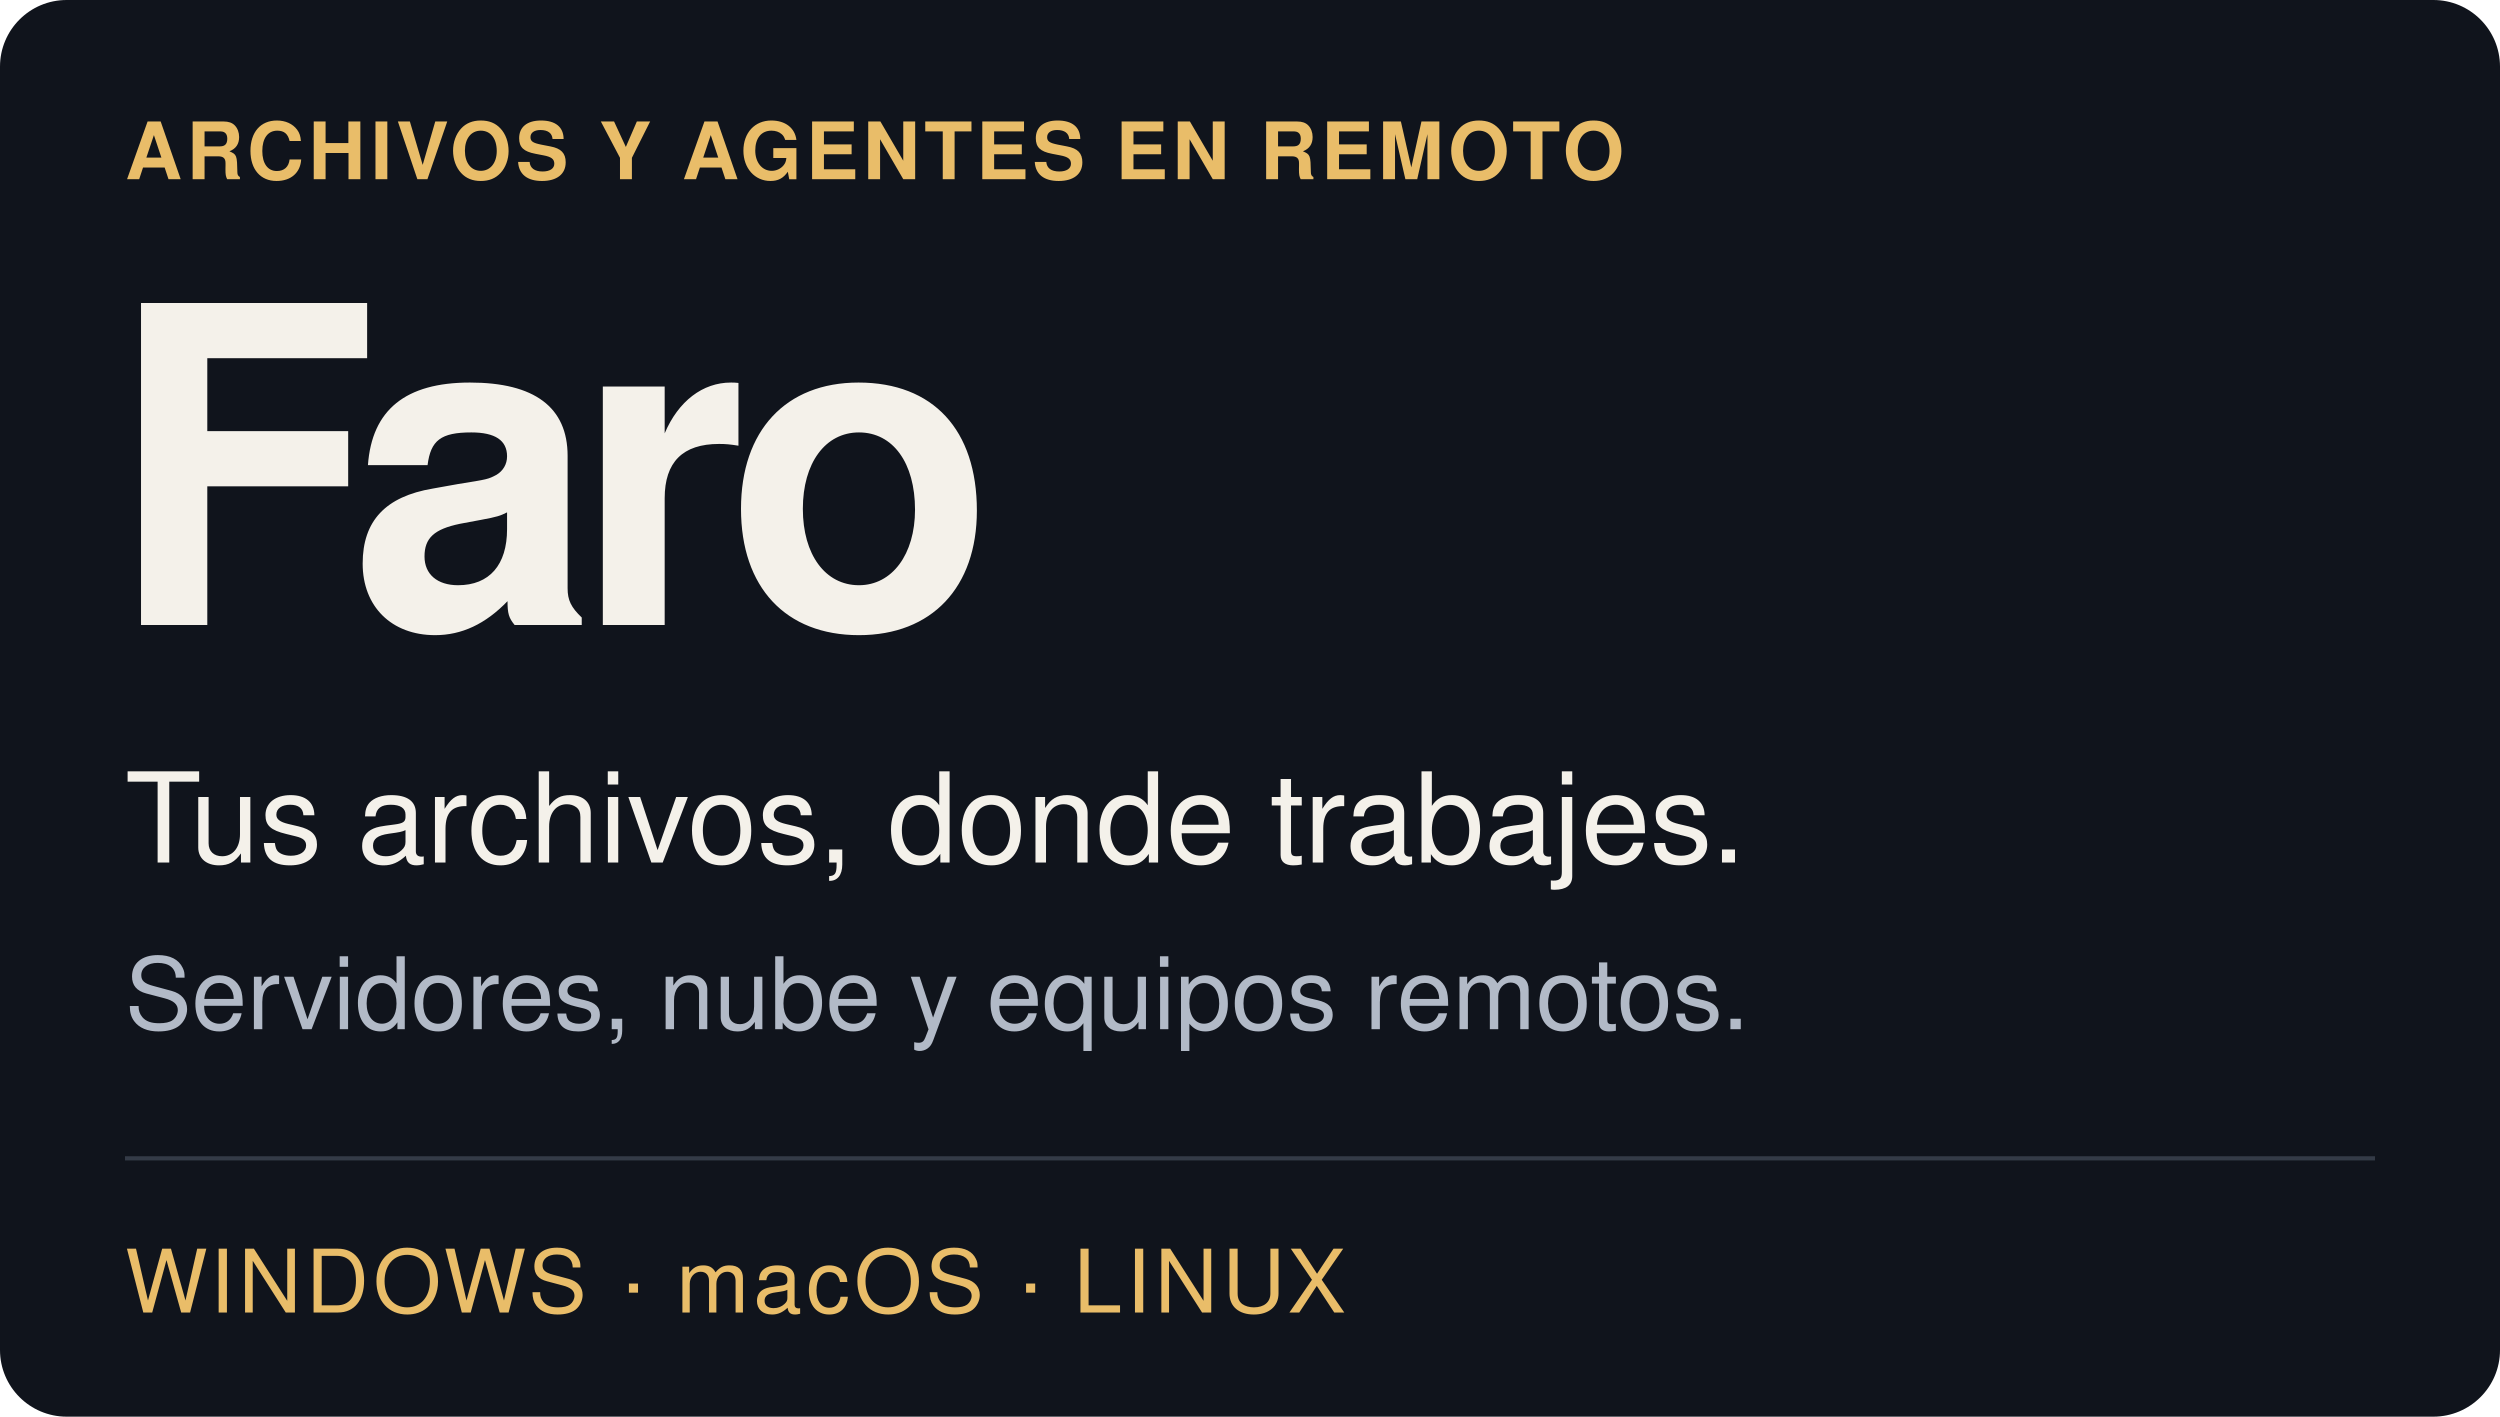
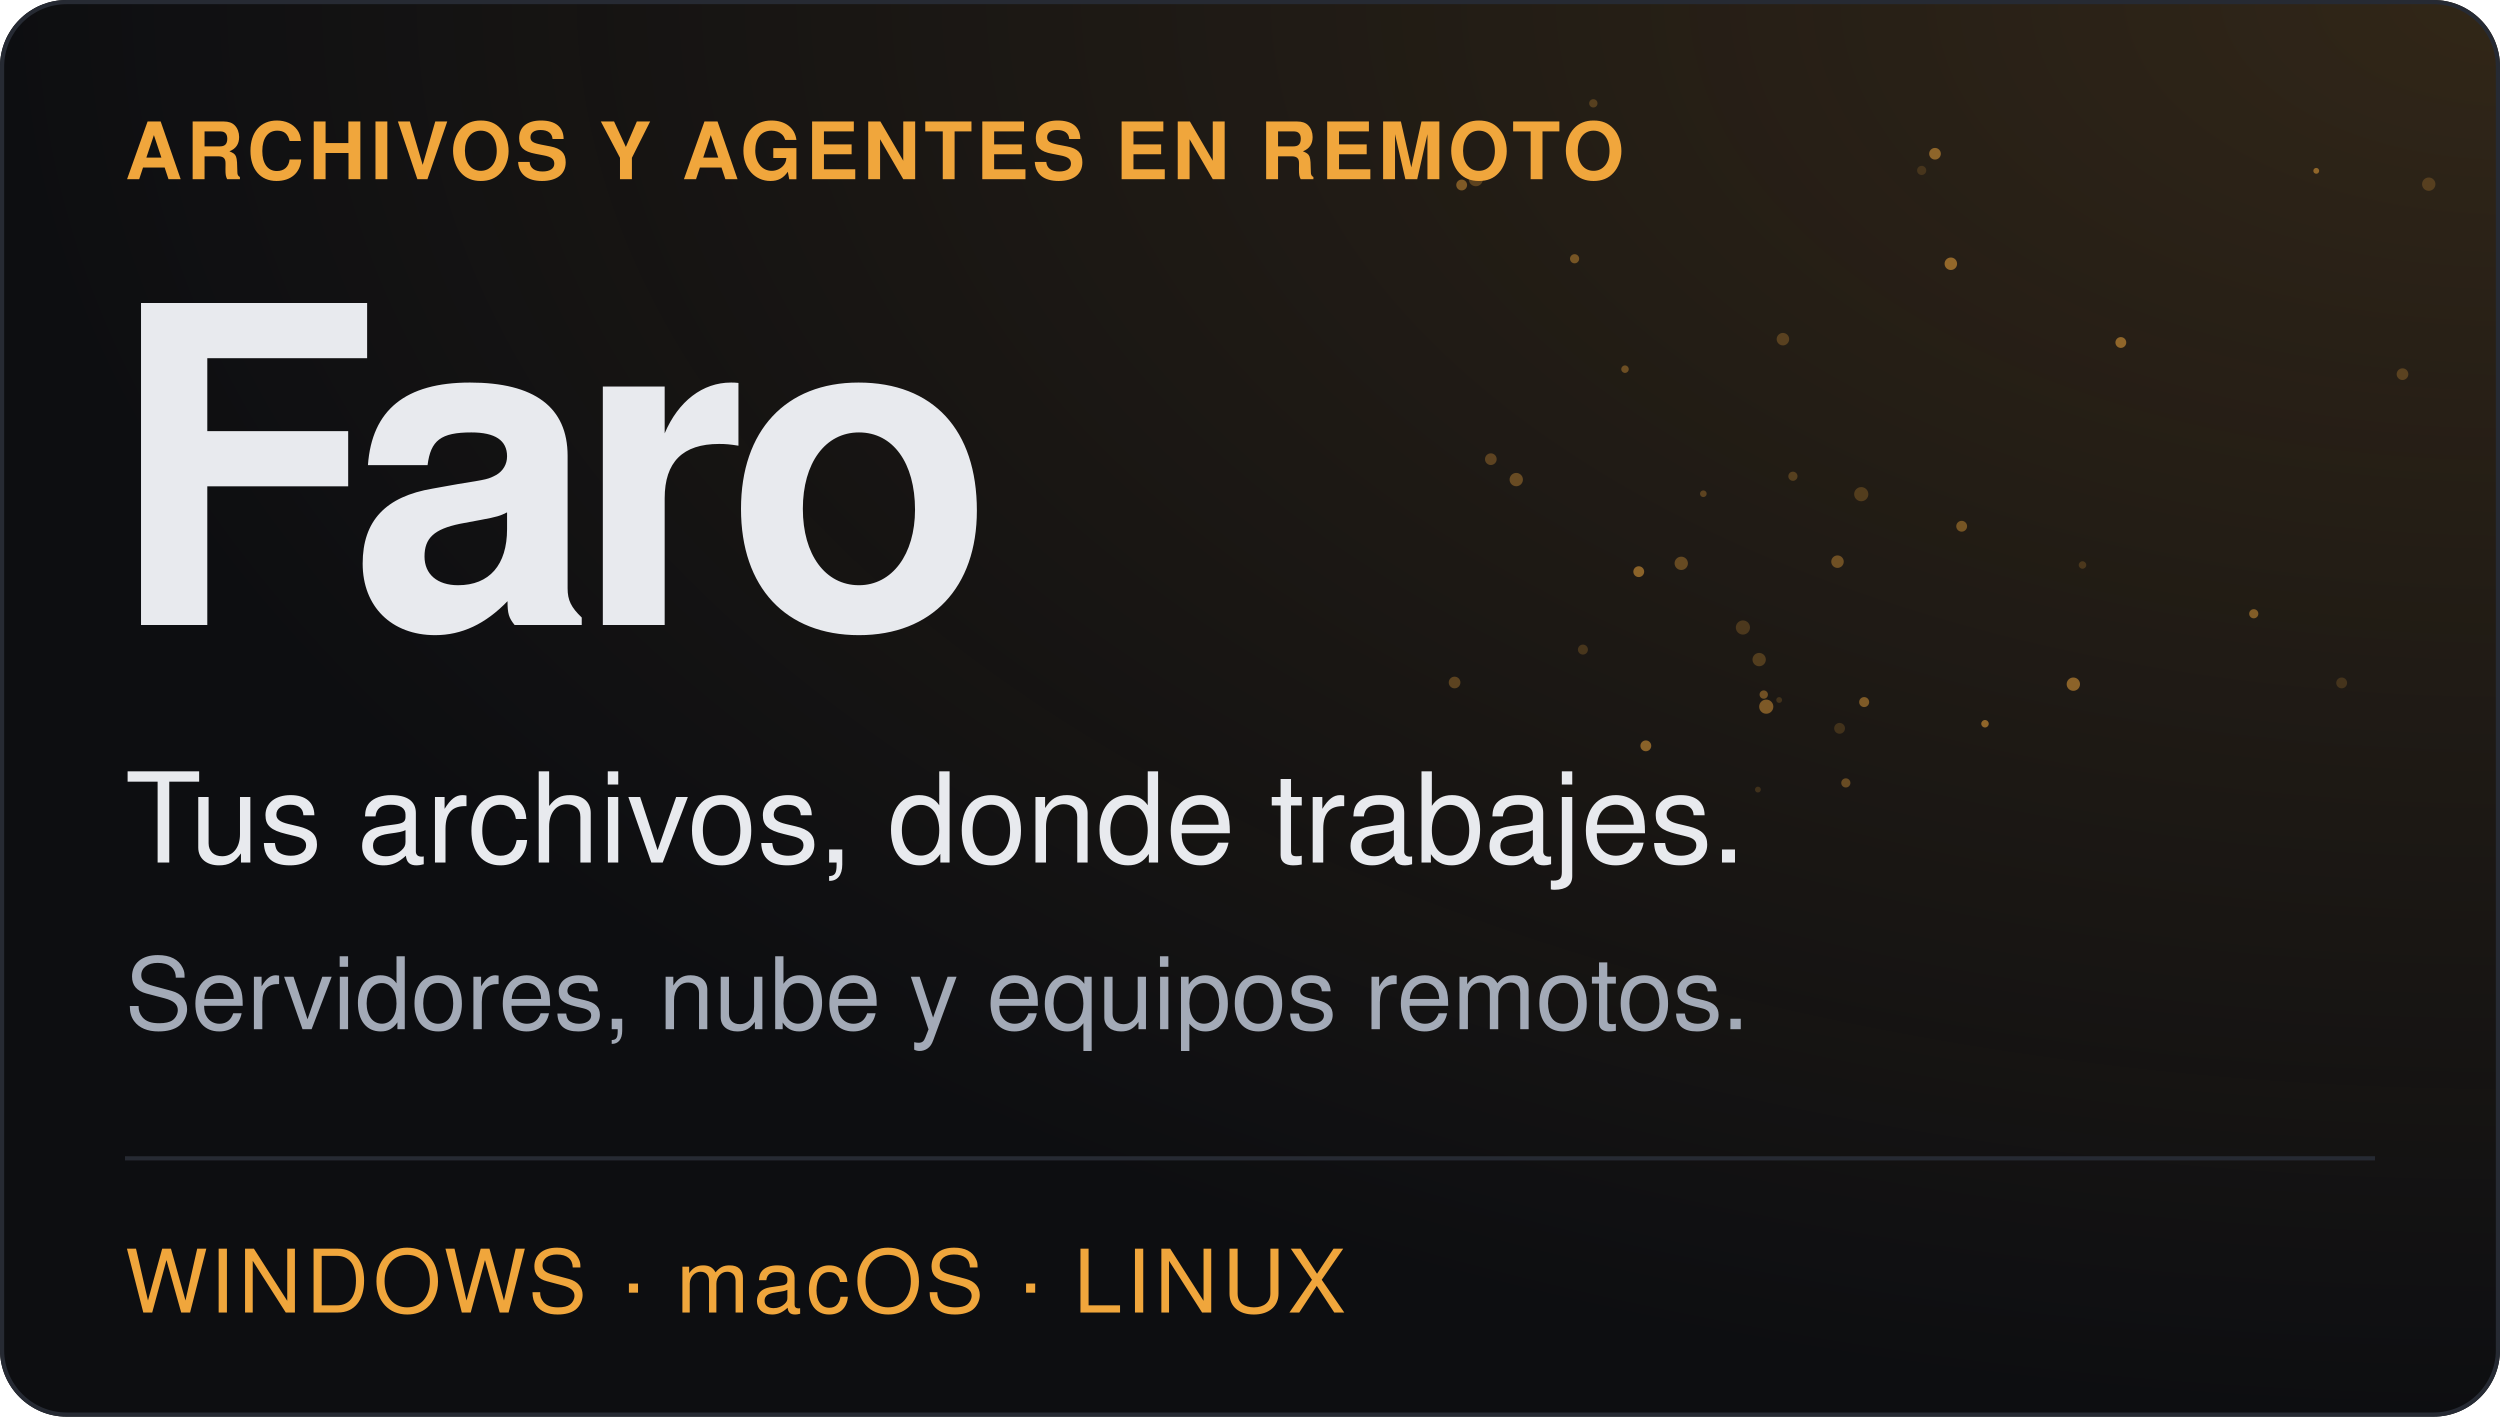
<svg xmlns="http://www.w3.org/2000/svg" width="600" height="340" viewBox="0 0 600 340" role="img" aria-labelledby="title">
-   <rect width="600" height="340" rx="16" fill="#10141c" />
+   <defs>
+     <linearGradient id="glass" x1="0" x2="1">
+       <stop offset="0" stop-color="#17120a" />
+       <stop offset=".45" stop-color="#b9831f" />
+       <stop offset=".8" stop-color="#f5c463" />
+       <stop offset="1" stop-color="#fff1c9" />
+     </linearGradient>
+     <radialGradient id="glow" cx="1" cy="0" r="1">
+       <stop offset="0" stop-color="#f0a63c" stop-opacity=".16" />
+       <stop offset="1" stop-color="#f0a63c" stop-opacity="0" />
+     </radialGradient>
+     <filter id="soft" x="-20%" y="-50%" width="140%" height="200%">
+       <feGaussianBlur stdDeviation="6" />
+     </filter>
+   </defs>
+   <rect width="600" height="340" rx="16" fill="#0d0e11" />
+   <rect width="600" height="340" rx="16" fill="url(#glow)" />
+   <circle cx="349.1" cy="163.8" r="1.4" fill="#f0a63c" opacity="0.31" />
+   <circle cx="441.5" cy="174.8" r="1.3" fill="#f0a63c" opacity="0.18" />
+   <circle cx="427.9" cy="81.4" r="1.5" fill="#f0a63c" opacity="0.26" />
+   <circle cx="443.0" cy="187.9" r="1.1" fill="#f0a63c" opacity="0.36" />
+   <circle cx="441.0" cy="134.8" r="1.5" fill="#f0a63c" opacity="0.38" />
+   <circle cx="447.4" cy="168.5" r="1.2" fill="#f0a63c" opacity="0.46" />
+   <circle cx="497.6" cy="164.2" r="1.6" fill="#f0a63c" opacity="0.52" />
+   <circle cx="470.8" cy="126.3" r="1.3" fill="#f0a63c" opacity="0.41" />
+   <circle cx="422.2" cy="158.3" r="1.6" fill="#f0a63c" opacity="0.25" />
+   <circle cx="350.8" cy="44.4" r="1.3" fill="#f0a63c" opacity="0.45" />
+   <circle cx="576.6" cy="89.8" r="1.4" fill="#f0a63c" opacity="0.26" />
+   <circle cx="461.2" cy="40.9" r="1.1" fill="#f0a63c" opacity="0.16" />
+   <circle cx="476.4" cy="173.7" r="0.9" fill="#f0a63c" opacity="0.54" />
+   <circle cx="427.0" cy="168.0" r="0.7" fill="#f0a63c" opacity="0.18" />
+   <circle cx="423.9" cy="169.6" r="1.7" fill="#f0a63c" opacity="0.46" />
+   <circle cx="377.9" cy="62.1" r="1.1" fill="#f0a63c" opacity="0.41" />
+   <circle cx="562.0" cy="163.9" r="1.3" fill="#f0a63c" opacity="0.18" />
+   <circle cx="418.3" cy="150.6" r="1.7" fill="#f0a63c" opacity="0.22" />
+   <circle cx="393.3" cy="137.2" r="1.3" fill="#f0a63c" opacity="0.52" />
+   <circle cx="390.0" cy="88.6" r="0.9" fill="#f0a63c" opacity="0.36" />
+   <circle cx="464.4" cy="36.9" r="1.4" fill="#f0a63c" opacity="0.51" />
+   <circle cx="354.2" cy="43.0" r="1.7" fill="#f0a63c" opacity="0.28" />
+   <circle cx="509.0" cy="82.2" r="1.3" fill="#f0a63c" opacity="0.52" />
+   <circle cx="363.9" cy="115.1" r="1.6" fill="#f0a63c" opacity="0.35" />
+   <circle cx="379.9" cy="155.9" r="1.2" fill="#f0a63c" opacity="0.21" />
+   <circle cx="382.4" cy="24.8" r="1.0" fill="#f0a63c" opacity="0.25" />
+   <circle cx="421.9" cy="189.5" r="0.7" fill="#f0a63c" opacity="0.18" />
+   <circle cx="446.7" cy="118.6" r="1.7" fill="#f0a63c" opacity="0.24" />
+   <circle cx="499.8" cy="135.6" r="0.9" fill="#f0a63c" opacity="0.20" />
+   <circle cx="582.9" cy="44.2" r="1.6" fill="#f0a63c" opacity="0.22" />
+   <circle cx="403.5" cy="135.2" r="1.6" fill="#f0a63c" opacity="0.34" />
+   <circle cx="423.3" cy="166.7" r="1.0" fill="#f0a63c" opacity="0.40" />
+   <circle cx="540.9" cy="147.3" r="1.1" fill="#f0a63c" opacity="0.47" />
+   <circle cx="408.8" cy="118.5" r="0.8" fill="#f0a63c" opacity="0.29" />
+   <circle cx="430.3" cy="114.3" r="1.1" fill="#f0a63c" opacity="0.26" />
+   <circle cx="395.0" cy="179.0" r="1.3" fill="#f0a63c" opacity="0.52" />
+   <circle cx="555.9" cy="41.0" r="0.7" fill="#f0a63c" opacity="0.51" />
+   <circle cx="357.8" cy="110.2" r="1.4" fill="#f0a63c" opacity="0.30" />
+   <circle cx="468.2" cy="63.3" r="1.5" fill="#f0a63c" opacity="0.54" />
+   <rect x=".5" y=".5" width="599" height="339" rx="15.5" fill="none" stroke="#262a33" />
  <g font-family="Segoe UI, Helvetica, Arial, sans-serif">
-     <text x="30" y="43" font-size="19" fill="#e9bd69" font-weight="600" letter-spacing="1">ARCHIVOS Y AGENTES EN REMOTO</text>
-     <text x="26" y="150" font-size="106" fill="#f4f1ea" font-weight="650" letter-spacing="-5">Faro</text>
-     <text x="30" y="207" font-size="30" fill="#f4f1ea" font-weight="500">Tus archivos, donde trabajes.</text>
-     <text x="30" y="247" font-size="24" fill="#b2bac7" font-weight="400">Servidores, nube y equipos remotos.</text>
-     <path d="M30 278L570 278" stroke="#343b47" />
-     <text x="30" y="315" font-size="21" fill="#e9bd69" font-weight="500" letter-spacing="1">WINDOWS · macOS · LINUX</text>
+     <text x="30" y="43" font-size="19" fill="#f0a63c" font-weight="600" letter-spacing="1">ARCHIVOS Y AGENTES EN REMOTO</text>
+     <text x="26" y="150" font-size="106" fill="#e8eaee" font-weight="650" letter-spacing="-5">Faro</text>
+     <text x="30" y="207" font-size="30" fill="#e8eaee" font-weight="500">Tus archivos, donde trabajes.</text>
+     <text x="30" y="247" font-size="24" fill="#a3aab7" font-weight="400">Servidores, nube y equipos remotos.</text>
+     <path d="M30 278L570 278" stroke="#262a33" />
+     <text x="30" y="315" font-size="21" fill="#f0a63c" font-weight="500" letter-spacing="1">WINDOWS · macOS · LINUX</text>
  </g>
</svg>
